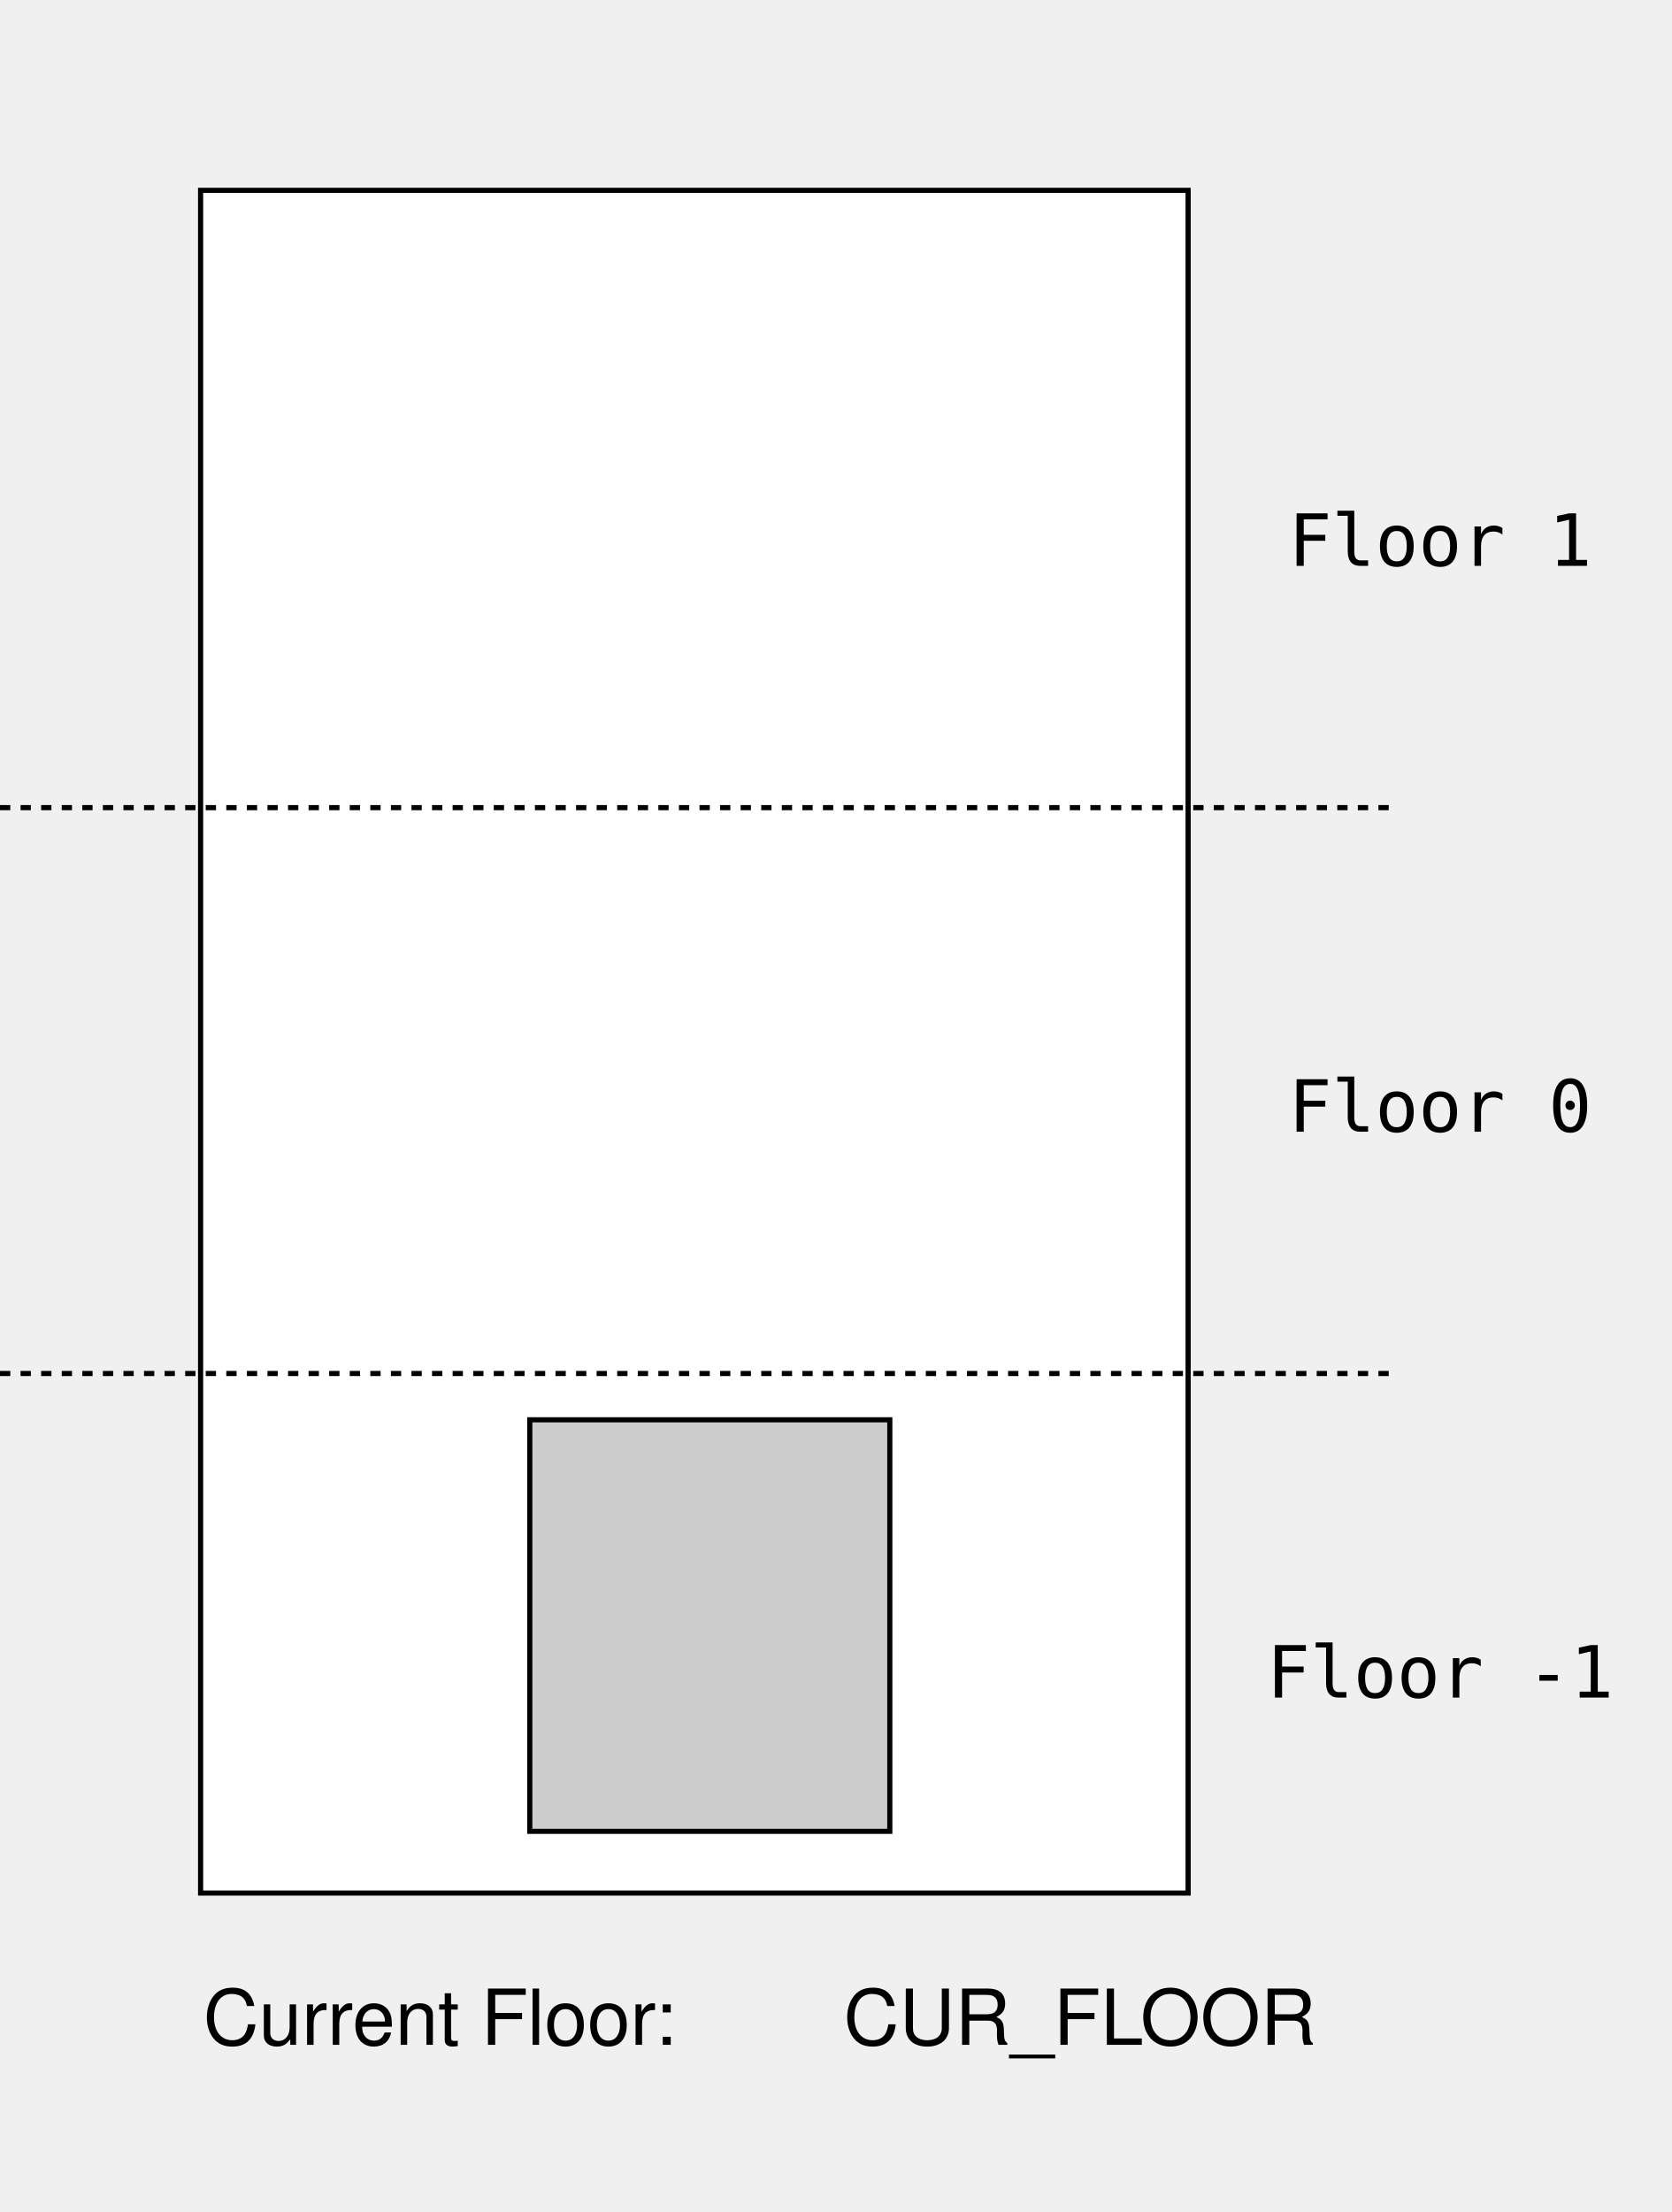
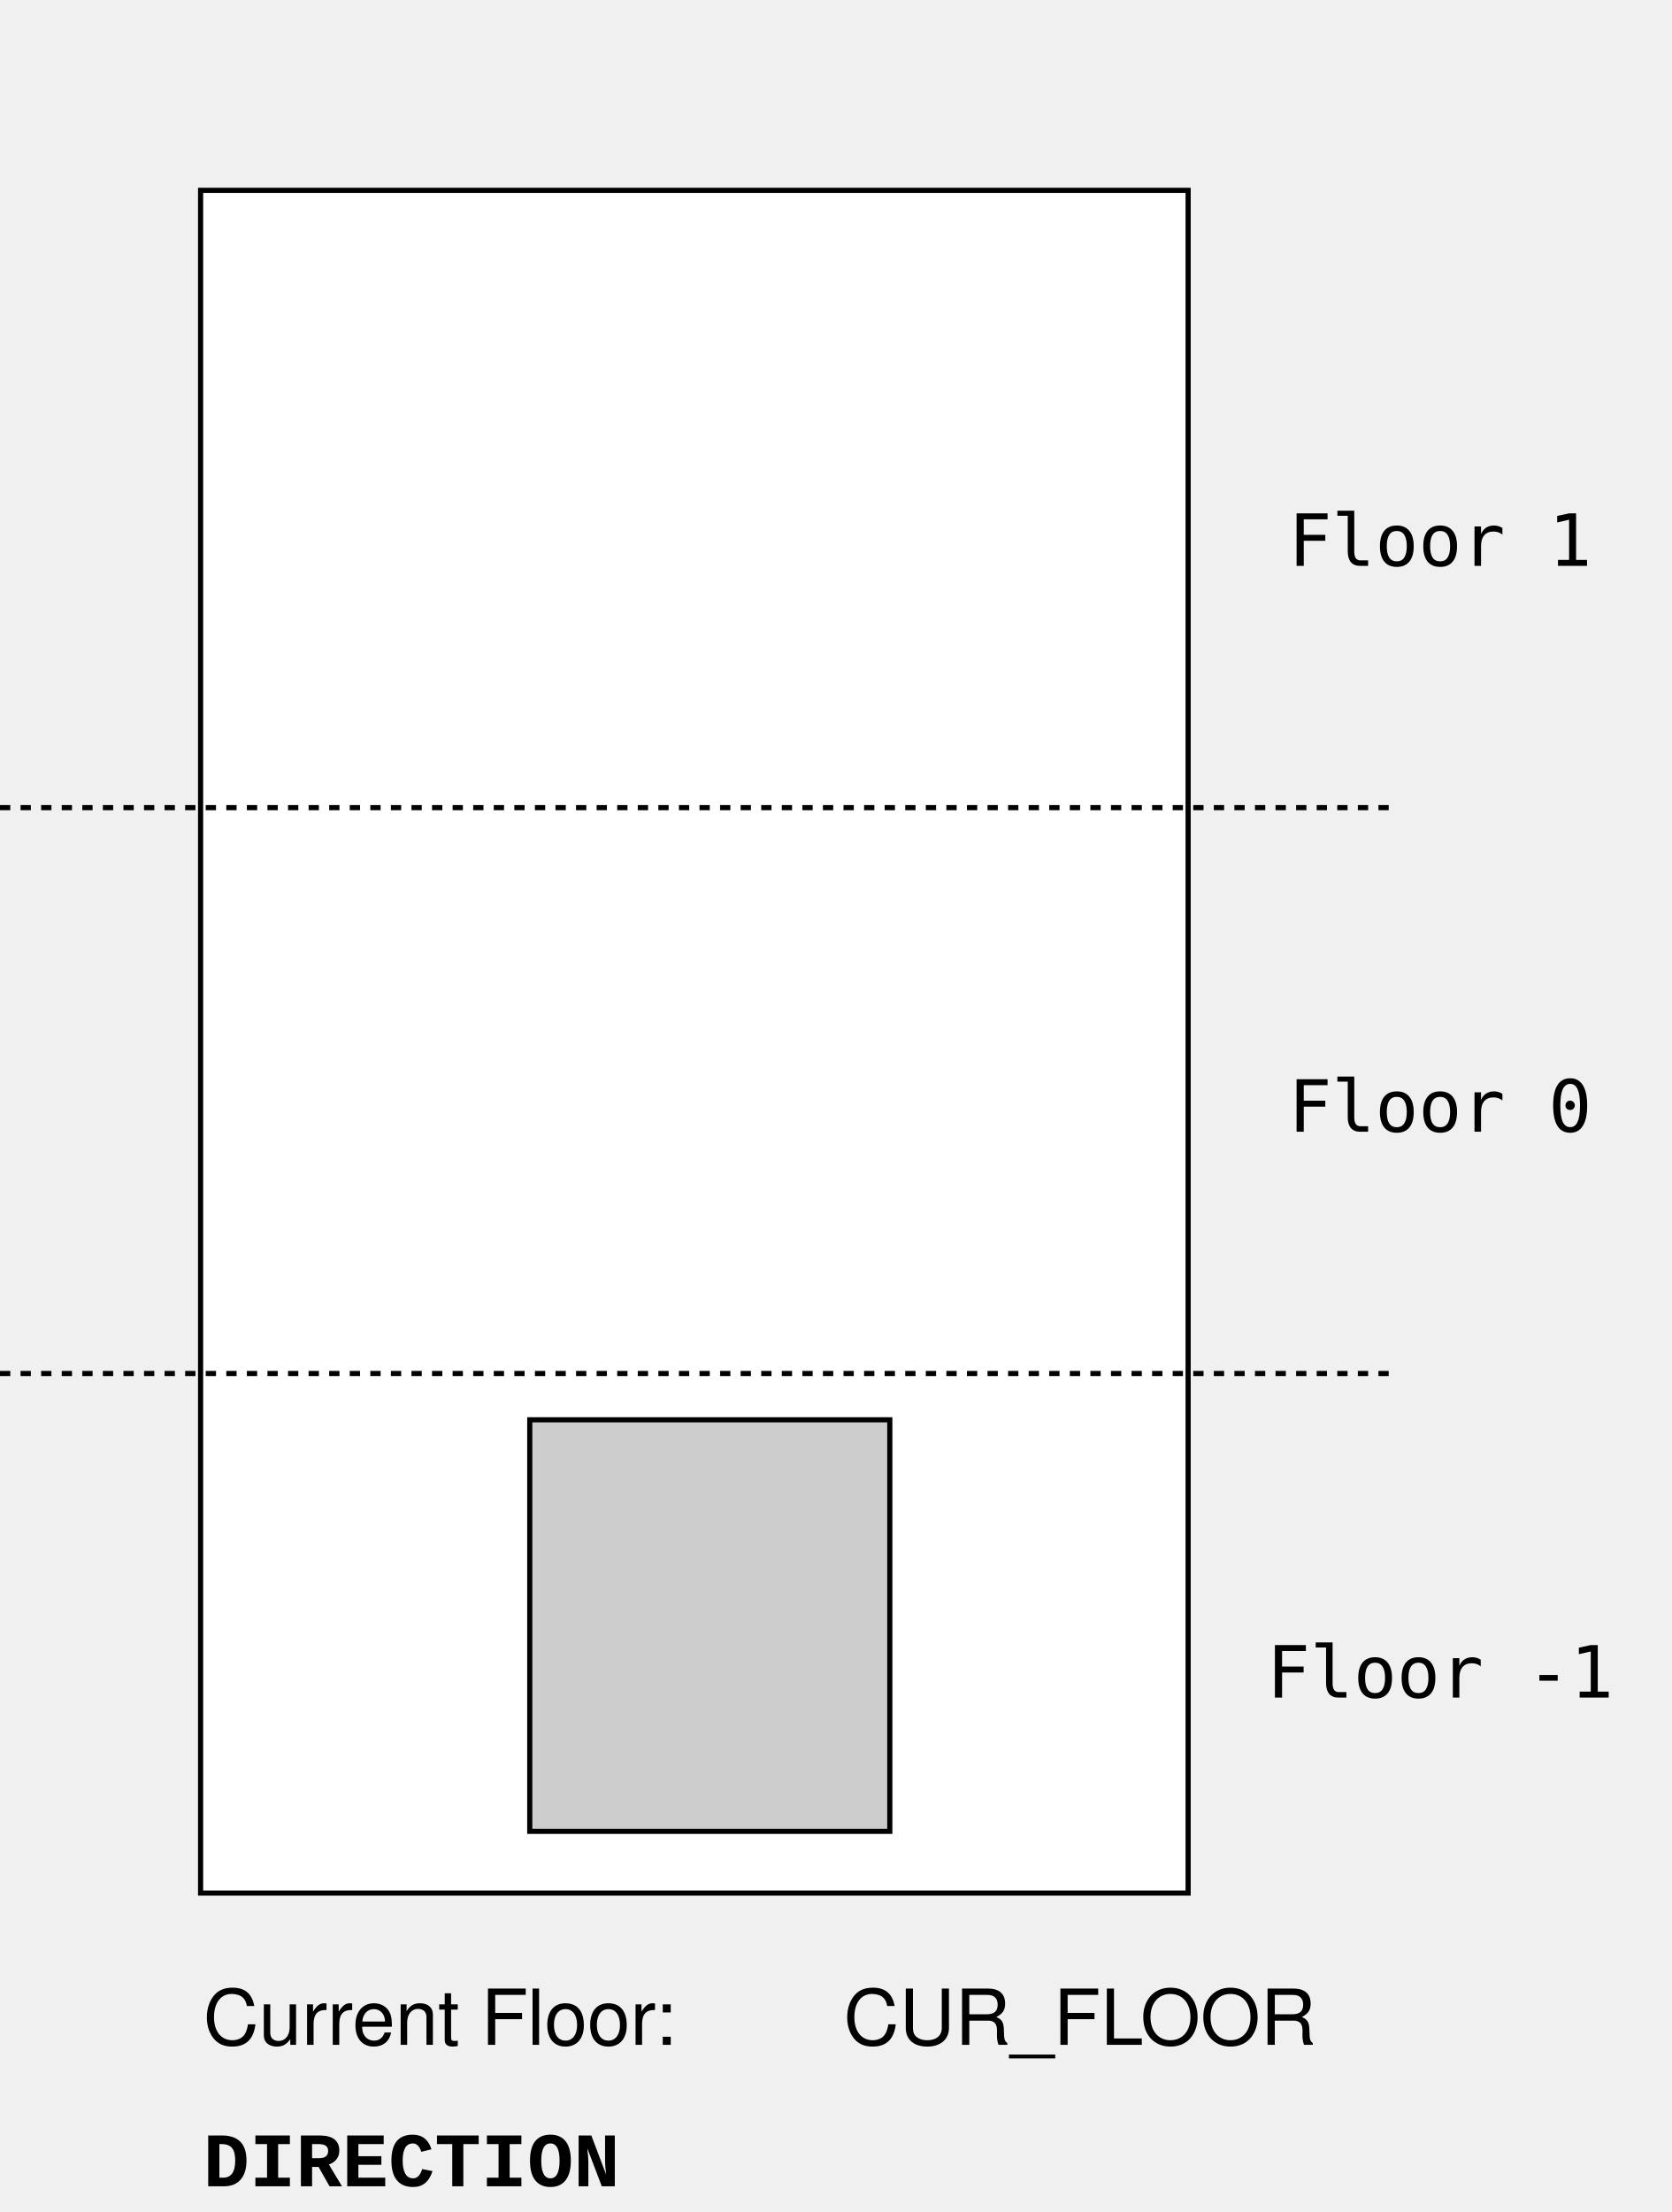
<svg xmlns="http://www.w3.org/2000/svg" width="325" height="430">
  <g>
    <rect fill="none" id="canvas_background" height="432" width="327" y="-1" x="-1" />
  </g>
  <g>
-     <rect fill="#ffffff" x="39" y="37" width="192" height="331" id="svg_1" stroke="#000000" />
-     <line fill="none" stroke="#000000" stroke-dasharray="2,2" x1="0" y1="267" x2="270" y2="267" id="svg_2" />
-     <line fill="none" stroke="#000000" stroke-dasharray="2,2" x1="0" y1="157" x2="270" y2="157" id="svg_4" />
-     <rect id="door" height="80" width="70" y="276" x="103" stroke="#000000" fill="#cccccc" />
-     <text fill="#000000" stroke="#000000" stroke-width="0" stroke-dasharray="2,2" x="280" y="110" font-size="14" font-family="Monospace" text-anchor="middle" xml:space="preserve" font-weight="normal" data-floor="1">Floor 1</text>
-     <text fill="#000000" stroke="#000000" stroke-width="0" stroke-dasharray="2,2" x="280" y="220" font-size="14" font-family="Monospace" text-anchor="middle" xml:space="preserve" font-weight="normal" data-floor="0">Floor 0</text>
-     <text fill="#000000" stroke="#000000" stroke-width="0" stroke-dasharray="2,2" x="280" y="330" font-size="14" font-family="Monospace" text-anchor="middle" xml:space="preserve" font-weight="normal" data-floor="-1">Floor -1</text>
-     <text xml:space="preserve" text-anchor="left" font-family="Helvetica, Arial, sans-serif" font-size="15" id="txt_cur_floor" y="397.5" x="164" stroke-width="0" stroke="#000" fill="#000000">CUR_FLOOR</text>
-     <text xml:space="preserve" text-anchor="left" font-family="Helvetica, Arial, sans-serif" font-size="15" id="svg_3" y="397.5" x="39.5" stroke-width="0" stroke="#000" fill="#000000">Current Floor:</text>
+     <g id="lift">
+       <rect fill="#ffffff" x="39" y="37" width="192" height="331" id="svg_1" stroke="#000000" />
+       <line fill="none" stroke="#000000" stroke-dasharray="2,2" x1="0" y1="267" x2="270" y2="267" id="svg_2" />
+       <line fill="none" stroke="#000000" stroke-dasharray="2,2" x1="0" y1="157" x2="270" y2="157" id="svg_4" />
+       <rect id="door" height="80" width="70" y="276" x="103" stroke="#000000" fill="#cccccc" />
+       <text fill="#000000" stroke="#000000" stroke-width="0" stroke-dasharray="2,2" x="280" y="110" font-size="14" font-family="Monospace" text-anchor="middle" xml:space="preserve" font-weight="normal" data-floor="1">Floor 1</text>
+       <text fill="#000000" stroke="#000000" stroke-width="0" stroke-dasharray="2,2" x="280" y="220" font-size="14" font-family="Monospace" text-anchor="middle" xml:space="preserve" font-weight="normal" data-floor="0">Floor 0</text>
+       <text fill="#000000" stroke="#000000" stroke-width="0" stroke-dasharray="2,2" x="280" y="330" font-size="14" font-family="Monospace" text-anchor="middle" xml:space="preserve" font-weight="normal" data-floor="-1">Floor -1</text>
+       <text xml:space="preserve" text-anchor="left" font-family="Helvetica, Arial, sans-serif" font-size="15" id="txt_cur_floor" y="397.5" x="164" stroke-width="0" stroke="#000" fill="#000000">CUR_FLOOR</text>
+       <text xml:space="preserve" text-anchor="left" font-family="Helvetica, Arial, sans-serif" font-size="15" id="svg_3" y="397.5" x="39.5" stroke-width="0" stroke="#000" fill="#000000">Current Floor:</text>
+     </g>
+     <text font-weight="bold" fill="#000000" stroke="#000000" stroke-width="0" font-family="'Courier New', Courier, monospace" xml:space="preserve" text-anchor="left" font-size="15px" id="txt_direction" y="425" x="39.5">DIRECTION</text>
  </g>
</svg>
